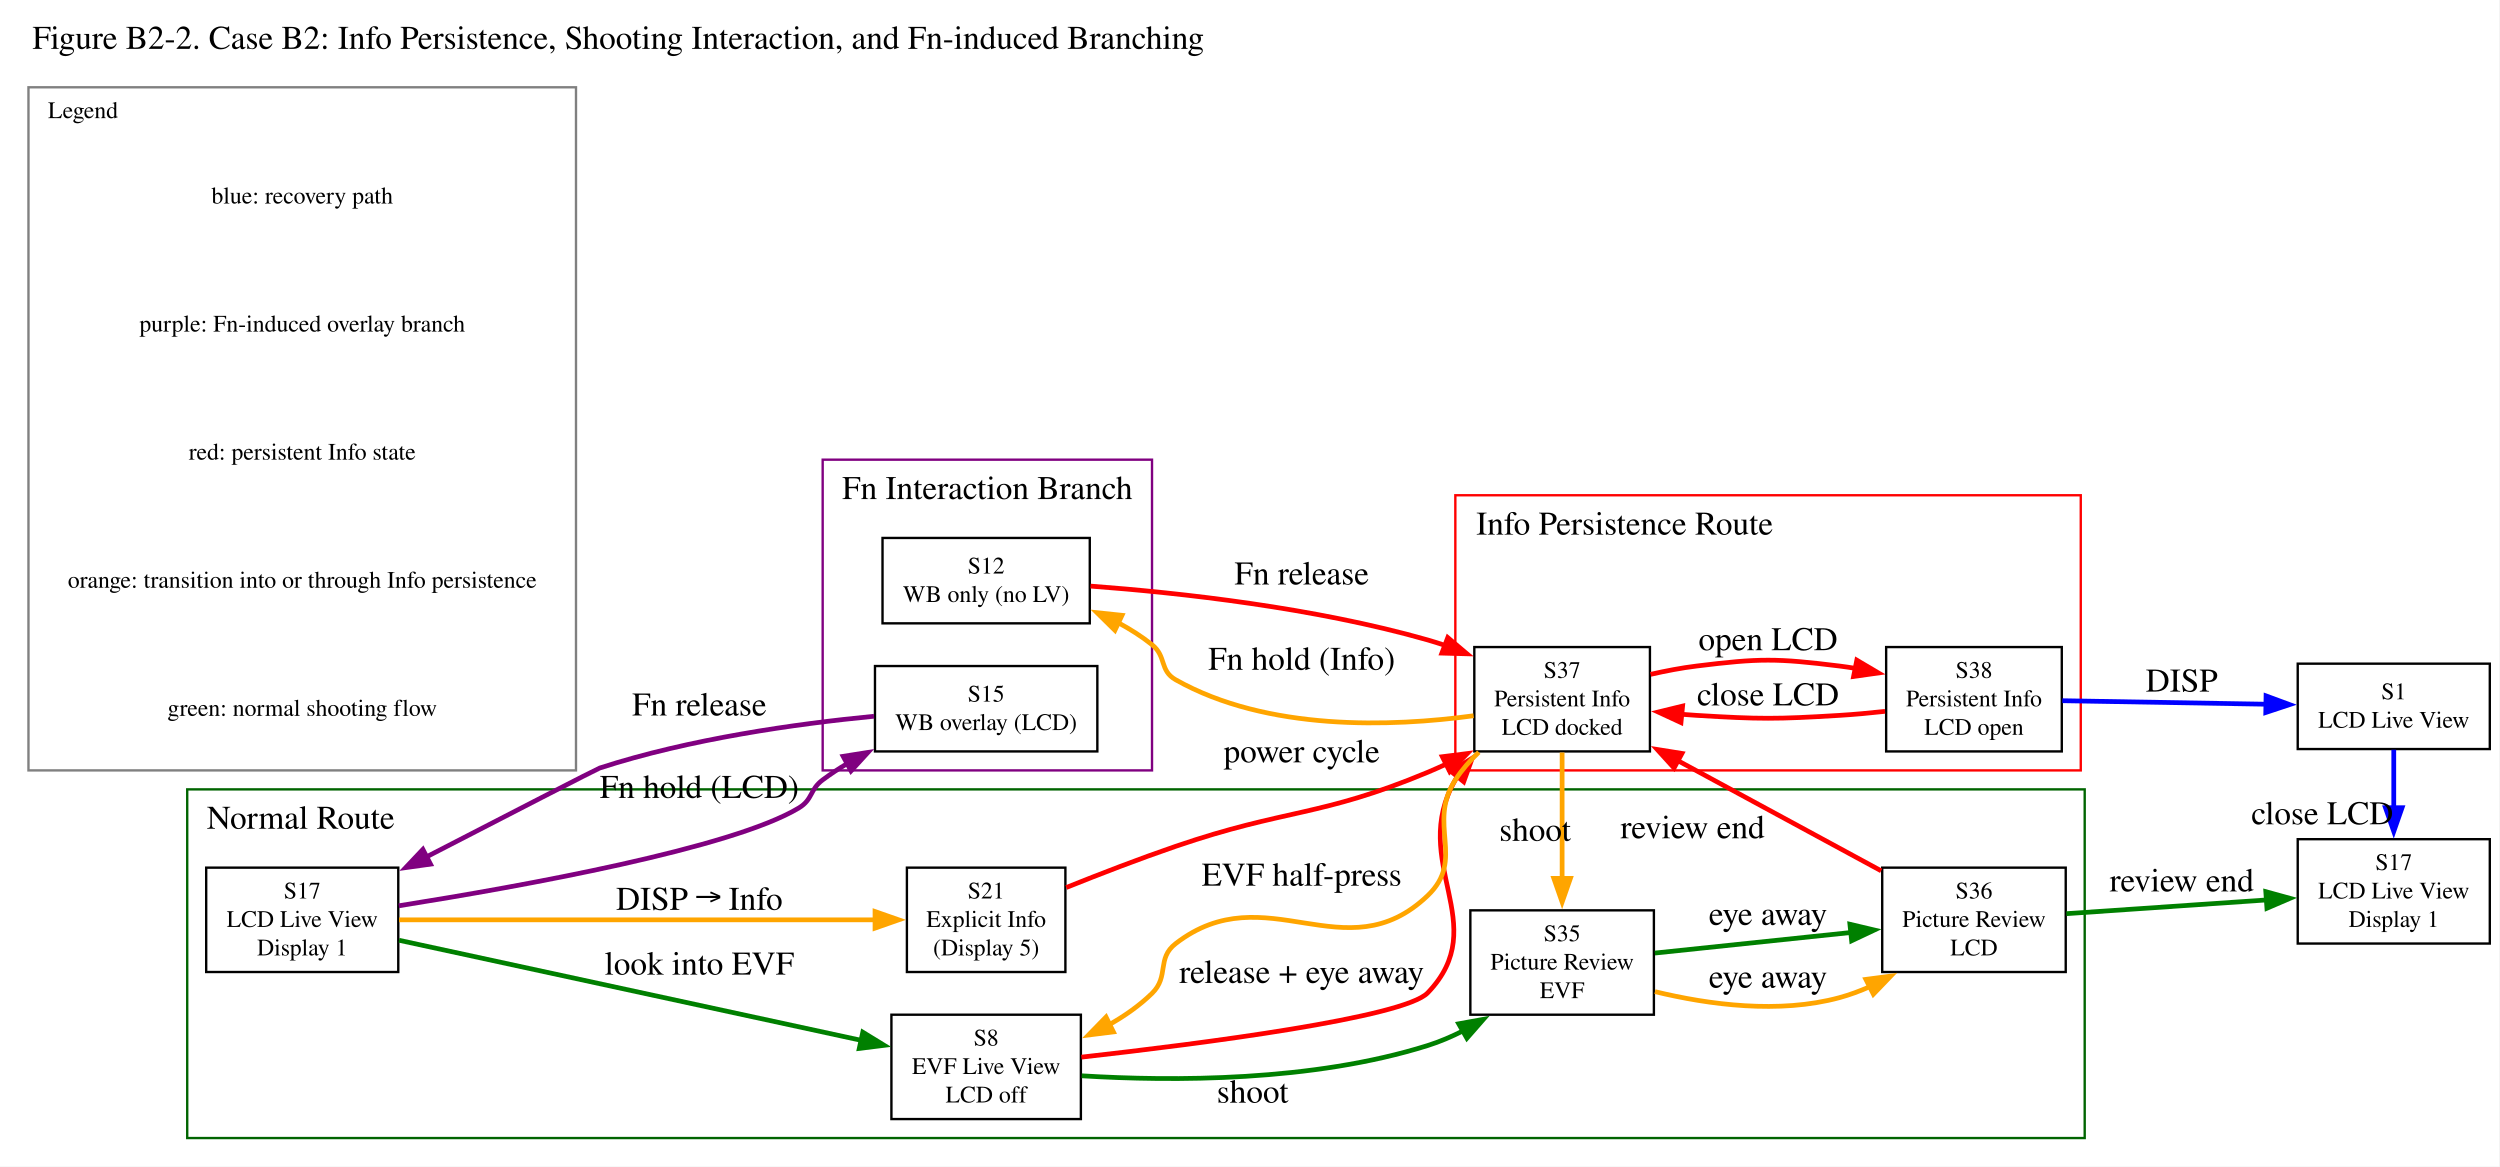
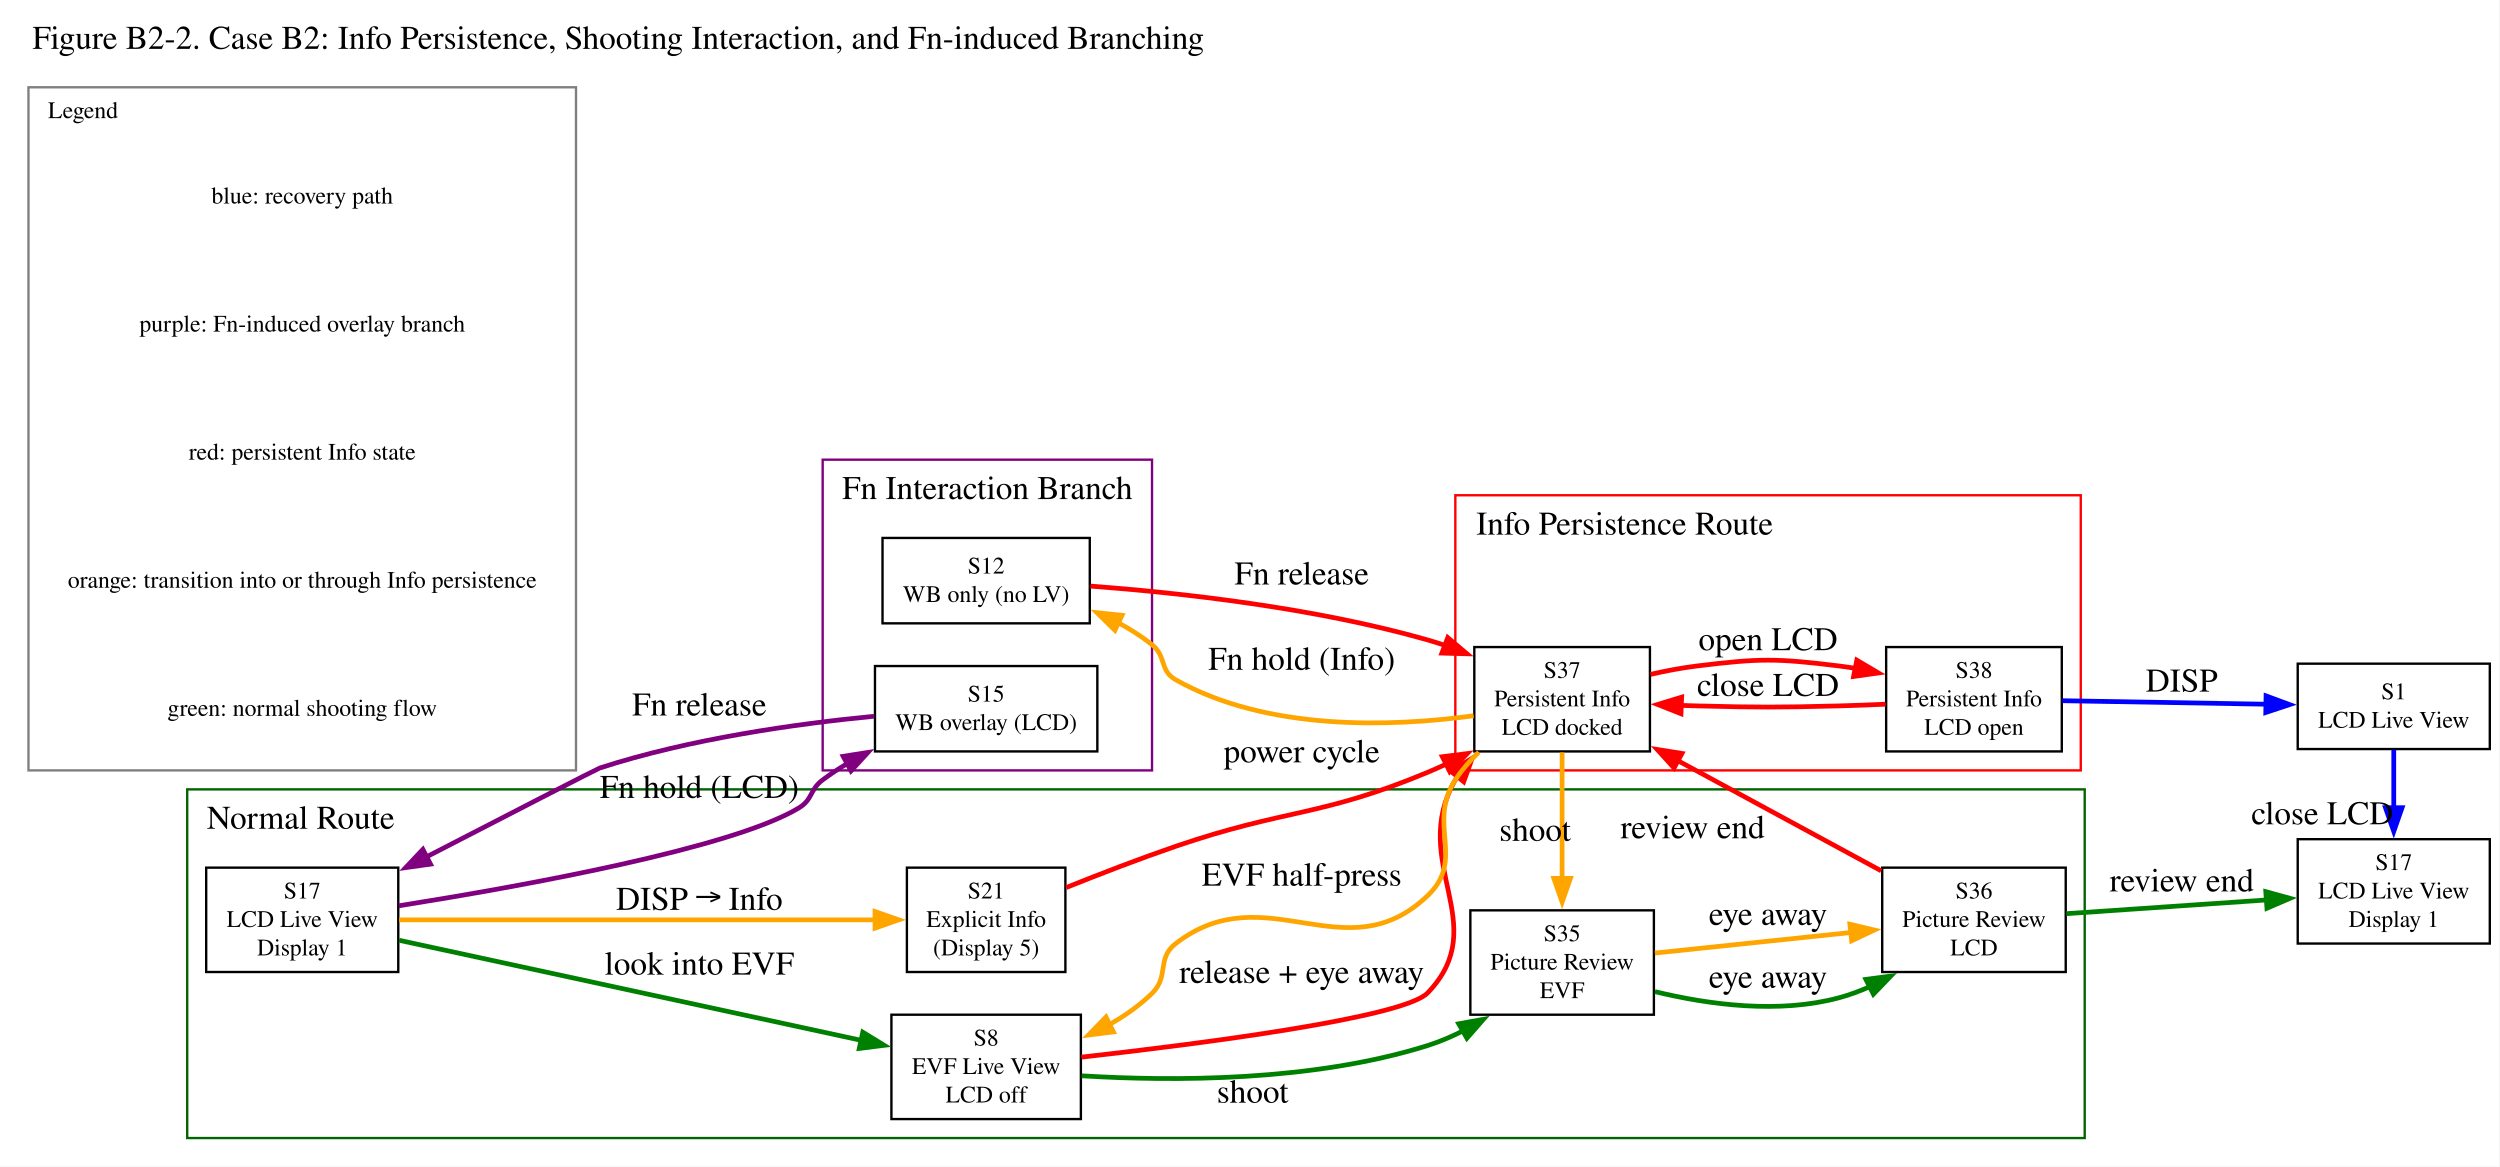
<svg xmlns="http://www.w3.org/2000/svg" width="1054pt" height="492pt" viewBox="0.00 0.00 1054.00 492.00">
  <g id="graph0" class="graph" transform="scale(1 1) rotate(0) translate(4 487.8)">
    <polygon fill="white" stroke="none" points="-4,4 -4,-487.8 1049.7,-487.8 1049.7,4 -4,4" />
    <text xml:space="preserve" text-anchor="middle" x="256.65" y="-467.2" font-family="Times,serif" font-size="14.00">Figure B2-2. Case B2: Info Persistence, Shooting Interaction, and Fn-induced Branching</text>
    <g id="clust2" class="cluster">
      <polygon fill="none" stroke="darkgreen" points="74.93,-8 74.93,-155 874.91,-155 874.91,-8 74.93,-8" />
      <text xml:space="preserve" text-anchor="middle" x="122.78" y="-138.4" font-family="Times,serif" font-size="14.00">Normal Route</text>
    </g>
    <g id="clust3" class="cluster">
      <polygon fill="none" stroke="red" points="609.57,-163 609.57,-279 873.25,-279 873.25,-163 609.57,-163" />
      <text xml:space="preserve" text-anchor="middle" x="680.94" y="-262.4" font-family="Times,serif" font-size="14.00">Info Persistence Route</text>
    </g>
    <g id="clust4" class="cluster">
      <polygon fill="none" stroke="purple" points="342.84,-163 342.84,-294 481.69,-294 481.69,-163 342.84,-163" />
      <text xml:space="preserve" text-anchor="middle" x="412.26" y="-277.4" font-family="Times,serif" font-size="14.00">Fn Interaction Branch</text>
    </g>
    <g id="clust6" class="cluster">
      <polygon fill="none" stroke="gray" points="8,-163 8,-451 238.84,-451 238.84,-163 8,-163" />
      <text xml:space="preserve" text-anchor="middle" x="30.99" y="-438" font-family="Times,serif" font-size="10.00">Legend</text>
    </g>
    <g id="node1" class="node">
      <polygon fill="none" stroke="black" points="458.64,-207 364.89,-207 364.89,-171 458.64,-171 458.64,-207" />
      <text xml:space="preserve" text-anchor="middle" x="411.76" y="-192" font-family="Times,serif" font-size="10.00">S15</text>
      <text xml:space="preserve" text-anchor="middle" x="411.76" y="-180" font-family="Times,serif" font-size="10.00">WB overlay (LCD)</text>
    </g>
    <g id="node3" class="node">
      <polygon fill="none" stroke="black" points="163.91,-122 82.93,-122 82.93,-78 163.91,-78 163.91,-122" />
      <text xml:space="preserve" text-anchor="middle" x="123.42" y="-109" font-family="Times,serif" font-size="10.00">S17</text>
      <text xml:space="preserve" text-anchor="middle" x="123.42" y="-97" font-family="Times,serif" font-size="10.00">LCD Live View</text>
      <text xml:space="preserve" text-anchor="middle" x="123.42" y="-85" font-family="Times,serif" font-size="10.00">Display 1</text>
    </g>
-     <g id="edge15" class="edge">
+     <g id="edge14" class="edge">
      <path fill="none" stroke="purple" stroke-width="2" d="M364.48,-185.83C331.59,-182.63 286.71,-176.31 248.84,-164 247.81,-163.67 209.43,-143.9 175.57,-126.42" />
      <polygon fill="purple" stroke="purple" stroke-width="2" points="177.5,-123.48 167.01,-122.01 174.29,-129.7 177.5,-123.48" />
      <text xml:space="preserve" text-anchor="middle" x="290.84" y="-186.15" font-family="Times,serif" font-size="14.00">Fn release</text>
    </g>
    <g id="node2" class="node">
      <polygon fill="none" stroke="black" points="455.45,-261 368.07,-261 368.07,-225 455.45,-225 455.45,-261" />
      <text xml:space="preserve" text-anchor="middle" x="411.76" y="-246" font-family="Times,serif" font-size="10.00">S12</text>
      <text xml:space="preserve" text-anchor="middle" x="411.76" y="-234" font-family="Times,serif" font-size="10.00">WB only (no LV)</text>
    </g>
    <g id="node9" class="node">
      <polygon fill="none" stroke="black" points="691.61,-215 617.57,-215 617.57,-171 691.61,-171 691.61,-215" />
      <text xml:space="preserve" text-anchor="middle" x="654.59" y="-202" font-family="Times,serif" font-size="10.00">S37</text>
      <text xml:space="preserve" text-anchor="middle" x="654.59" y="-190" font-family="Times,serif" font-size="10.00">Persistent Info</text>
      <text xml:space="preserve" text-anchor="middle" x="654.59" y="-178" font-family="Times,serif" font-size="10.00">LCD docked</text>
    </g>
-     <g id="edge17" class="edge">
+     <g id="edge16" class="edge">
      <path fill="none" stroke="red" stroke-width="2" d="M455.76,-240.7C493.75,-237.85 550.34,-231.58 597.9,-218 600.31,-217.31 602.75,-216.54 605.19,-215.7" />
      <polygon fill="red" stroke="red" stroke-width="2" points="606.38,-218.99 614.48,-212.16 603.89,-212.45 606.38,-218.99" />
      <text xml:space="preserve" text-anchor="middle" x="544.79" y="-241.39" font-family="Times,serif" font-size="14.00">Fn release</text>
    </g>
-     <g id="edge14" class="edge">
+     <g id="edge13" class="edge">
      <path fill="none" stroke="purple" stroke-width="2" d="M164.14,-105.92C216.38,-114.22 304.84,-130.22 332.84,-147.2 338.72,-150.77 337.33,-154.88 342.84,-159 346.14,-161.47 349.68,-163.79 353.35,-165.96" />
      <polygon fill="purple" stroke="purple" stroke-width="2" points="351.47,-168.93 361.94,-170.59 354.79,-162.77 351.47,-168.93" />
      <text xml:space="preserve" text-anchor="middle" x="290.84" y="-151.4" font-family="Times,serif" font-size="14.00">Fn hold (LCD)</text>
    </g>
    <g id="node5" class="node">
      <polygon fill="none" stroke="black" points="451.7,-60 371.82,-60 371.82,-16 451.7,-16 451.7,-60" />
      <text xml:space="preserve" text-anchor="middle" x="411.76" y="-47" font-family="Times,serif" font-size="10.00">S8</text>
      <text xml:space="preserve" text-anchor="middle" x="411.76" y="-35" font-family="Times,serif" font-size="10.00">EVF Live View</text>
      <text xml:space="preserve" text-anchor="middle" x="411.76" y="-23" font-family="Times,serif" font-size="10.00">LCD off</text>
    </g>
    <g id="edge1" class="edge">
      <path fill="none" stroke="green" stroke-width="2" d="M164.23,-91.38C215.13,-80.36 303.34,-61.26 359.29,-49.15" />
      <polygon fill="green" stroke="green" stroke-width="2" points="359.75,-52.63 368.79,-47.09 358.27,-45.78 359.75,-52.63" />
      <text xml:space="preserve" text-anchor="middle" x="290.84" y="-76.91" font-family="Times,serif" font-size="14.00">look into EVF</text>
    </g>
    <g id="node6" class="node">
      <polygon fill="none" stroke="black" points="445.17,-122 378.35,-122 378.35,-78 445.17,-78 445.17,-122" />
      <text xml:space="preserve" text-anchor="middle" x="411.76" y="-109" font-family="Times,serif" font-size="10.00">S21</text>
      <text xml:space="preserve" text-anchor="middle" x="411.76" y="-97" font-family="Times,serif" font-size="10.00">Explicit Info</text>
      <text xml:space="preserve" text-anchor="middle" x="411.76" y="-85" font-family="Times,serif" font-size="10.00">(Display 5)</text>
    </g>
-     <g id="edge5" class="edge">
+     <g id="edge4" class="edge">
      <path fill="none" stroke="orange" stroke-width="2" d="M164.23,-100C216.9,-100 309.53,-100 365.02,-100" />
      <polygon fill="orange" stroke="orange" stroke-width="2" points="364.91,-103.5 374.91,-100 364.91,-96.5 364.91,-103.5" />
      <text xml:space="preserve" text-anchor="middle" x="290.84" y="-104.2" font-family="Times,serif" font-size="14.00">DISP → Info</text>
    </g>
    <g id="node4" class="node">
      <polygon fill="none" stroke="black" points="1045.7,-134 964.72,-134 964.72,-90 1045.7,-90 1045.7,-134" />
      <text xml:space="preserve" text-anchor="middle" x="1005.21" y="-121" font-family="Times,serif" font-size="10.00">S17</text>
      <text xml:space="preserve" text-anchor="middle" x="1005.21" y="-109" font-family="Times,serif" font-size="10.00">LCD Live View</text>
      <text xml:space="preserve" text-anchor="middle" x="1005.21" y="-97" font-family="Times,serif" font-size="10.00">Display 1</text>
    </g>
    <g id="node7" class="node">
      <polygon fill="none" stroke="black" points="693.28,-104 615.9,-104 615.9,-60 693.28,-60 693.28,-104" />
      <text xml:space="preserve" text-anchor="middle" x="654.59" y="-91" font-family="Times,serif" font-size="10.00">S35</text>
      <text xml:space="preserve" text-anchor="middle" x="654.59" y="-79" font-family="Times,serif" font-size="10.00">Picture Review</text>
      <text xml:space="preserve" text-anchor="middle" x="654.59" y="-67" font-family="Times,serif" font-size="10.00">EVF</text>
    </g>
    <g id="edge2" class="edge">
      <path fill="none" stroke="green" stroke-width="2" d="M452.06,-34.24C490.25,-31.89 549.4,-31.74 597.9,-47 602.99,-48.6 608.07,-50.78 612.98,-53.28" />
      <polygon fill="green" stroke="green" stroke-width="2" points="610.99,-56.17 621.42,-58.06 614.44,-50.08 610.99,-56.17" />
      <text xml:space="preserve" text-anchor="middle" x="524.12" y="-22.91" font-family="Times,serif" font-size="14.00">shoot</text>
    </g>
-     <g id="edge8" class="edge">
+     <g id="edge7" class="edge">
      <path fill="none" stroke="red" stroke-width="2" d="M451.92,-42.11C503.22,-47.87 587.9,-58.81 597.9,-69.2 625.82,-98.19 589.53,-124.1 609.57,-159 609.87,-159.52 610.18,-160.04 610.5,-160.55" />
      <polygon fill="red" stroke="red" stroke-width="2" points="607.68,-162.63 616.71,-168.17 613.1,-158.21 607.68,-162.63" />
      <text xml:space="preserve" text-anchor="middle" x="544.79" y="-73.4" font-family="Times,serif" font-size="14.00">release + eye away</text>
    </g>
-     <g id="edge6" class="edge">
+     <g id="edge5" class="edge">
      <path fill="none" stroke="red" stroke-width="2" d="M445.55,-113.63C459.64,-119.29 476.37,-125.75 491.69,-131 538.23,-146.94 552.5,-143.25 597.9,-162.2 600.51,-163.29 603.16,-164.47 605.8,-165.71" />
      <polygon fill="red" stroke="red" stroke-width="2" points="604.09,-168.77 614.6,-170.1 607.22,-162.5 604.09,-168.77" />
      <text xml:space="preserve" text-anchor="middle" x="544.79" y="-166.4" font-family="Times,serif" font-size="14.00">power cycle</text>
    </g>
    <g id="node8" class="node">
      <polygon fill="none" stroke="black" points="866.91,-122 789.54,-122 789.54,-78 866.91,-78 866.91,-122" />
      <text xml:space="preserve" text-anchor="middle" x="828.23" y="-109" font-family="Times,serif" font-size="10.00">S36</text>
      <text xml:space="preserve" text-anchor="middle" x="828.23" y="-97" font-family="Times,serif" font-size="10.00">Picture Review</text>
      <text xml:space="preserve" text-anchor="middle" x="828.23" y="-85" font-family="Times,serif" font-size="10.00">LCD</text>
    </g>
-     <g id="edge3" class="edge">
-       <path fill="none" stroke="green" stroke-width="2" d="M693.68,-85.99C718.01,-88.55 749.85,-91.89 776.34,-94.66" />
-       <polygon fill="green" stroke="green" stroke-width="2" points="775.92,-98.14 786.23,-95.7 776.65,-91.18 775.92,-98.14" />
+     <g id="edge9" class="edge">
+       <path fill="none" stroke="orange" stroke-width="2" d="M693.68,-85.99C718.01,-88.55 749.85,-91.89 776.34,-94.66" />
+       <polygon fill="orange" stroke="orange" stroke-width="2" points="775.92,-98.14 786.23,-95.7 776.65,-91.18 775.92,-98.14" />
      <text xml:space="preserve" text-anchor="middle" x="741.41" y="-97.86" font-family="Times,serif" font-size="14.00">eye away</text>
    </g>
-     <g id="edge10" class="edge">
-       <path fill="none" stroke="orange" stroke-width="2" d="M693.71,-69.73C716.58,-64.19 746.09,-60.26 771.54,-67.2 775.84,-68.37 780.14,-69.97 784.35,-71.83" />
-       <polygon fill="orange" stroke="orange" stroke-width="2" points="782.65,-74.89 793.15,-76.28 785.81,-68.65 782.65,-74.89" />
+     <g id="edge17" class="edge">
+       <path fill="none" stroke="green" stroke-width="2" d="M693.71,-69.73C716.58,-64.19 746.09,-60.26 771.54,-67.2 775.84,-68.37 780.14,-69.97 784.35,-71.83" />
+       <polygon fill="green" stroke="green" stroke-width="2" points="782.65,-74.89 793.15,-76.28 785.81,-68.65 782.65,-74.89" />
      <text xml:space="preserve" text-anchor="middle" x="741.41" y="-71.4" font-family="Times,serif" font-size="14.00">eye away</text>
    </g>
-     <g id="edge4" class="edge">
+     <g id="edge3" class="edge">
      <path fill="none" stroke="green" stroke-width="2" d="M867.2,-102.6C891.9,-104.3 924.46,-106.53 951.64,-108.39" />
      <polygon fill="green" stroke="green" stroke-width="2" points="951.26,-111.88 961.47,-109.07 951.74,-104.89 951.26,-111.88" />
      <text xml:space="preserve" text-anchor="middle" x="915.81" y="-111.98" font-family="Times,serif" font-size="14.00">review end</text>
    </g>
-     <g id="edge11" class="edge">
+     <g id="edge10" class="edge">
      <path fill="none" stroke="red" stroke-width="2" d="M789.1,-120.66C763.74,-134.4 730.26,-152.54 703.17,-167.22" />
      <polygon fill="red" stroke="red" stroke-width="2" points="701.78,-163.99 694.65,-171.83 705.11,-170.15 701.78,-163.99" />
      <text xml:space="preserve" text-anchor="middle" x="709.58" y="-134.4" font-family="Times,serif" font-size="14.00">review end</text>
    </g>
-     <g id="edge16" class="edge">
+     <g id="edge15" class="edge">
      <path fill="none" stroke="orange" stroke-width="2" d="M617.27,-186.04C582.68,-181.34 530.29,-179.42 491.69,-201.2 484.77,-205.1 487.88,-211.04 481.69,-216 477.28,-219.53 472.35,-222.64 467.22,-225.38" />
      <polygon fill="orange" stroke="orange" stroke-width="2" points="466.05,-222.06 458.5,-229.49 469.04,-228.39 466.05,-222.06" />
      <text xml:space="preserve" text-anchor="middle" x="544.79" y="-205.4" font-family="Times,serif" font-size="14.00">Fn hold (Info)</text>
    </g>
-     <g id="edge7" class="edge">
+     <g id="edge6" class="edge">
      <path fill="none" stroke="orange" stroke-width="2" d="M619.47,-170.67C615.73,-167.12 612.29,-163.22 609.57,-159 597.46,-140.27 614.04,-125.6 597.9,-110.2 563.14,-77.02 529.73,-119.35 491.69,-90 483.5,-83.69 489.08,-76.23 481.69,-69 476.4,-63.83 470.1,-59.43 463.49,-55.72" />
      <polygon fill="orange" stroke="orange" stroke-width="2" points="465.41,-52.76 454.9,-51.44 462.3,-59.03 465.41,-52.76" />
      <text xml:space="preserve" text-anchor="middle" x="544.79" y="-114.4" font-family="Times,serif" font-size="14.00">EVF half-press</text>
    </g>
-     <g id="edge9" class="edge">
+     <g id="edge8" class="edge">
      <path fill="none" stroke="orange" stroke-width="2" d="M654.59,-170.57C654.59,-155.31 654.59,-134.79 654.59,-117.35" />
      <polygon fill="orange" stroke="orange" stroke-width="2" points="658.09,-117.49 654.59,-107.49 651.09,-117.49 658.09,-117.49" />
      <text xml:space="preserve" text-anchor="middle" x="643.19" y="-133.3" font-family="Times,serif" font-size="14.00">shoot</text>
    </g>
    <g id="node10" class="node">
      <polygon fill="none" stroke="black" points="865.25,-215 791.2,-215 791.2,-171 865.25,-171 865.25,-215" />
      <text xml:space="preserve" text-anchor="middle" x="828.23" y="-202" font-family="Times,serif" font-size="10.00">S38</text>
      <text xml:space="preserve" text-anchor="middle" x="828.23" y="-190" font-family="Times,serif" font-size="10.00">Persistent Info</text>
      <text xml:space="preserve" text-anchor="middle" x="828.23" y="-178" font-family="Times,serif" font-size="10.00">LCD open</text>
    </g>
    <g id="edge12" class="edge">
      <path fill="none" stroke="red" stroke-width="2" d="M691.89,-203.49C698.3,-204.95 704.94,-206.22 711.28,-207 737.86,-210.29 744.96,-210.29 771.54,-207 773.72,-206.73 775.93,-206.4 778.16,-206.03" />
      <polygon fill="red" stroke="red" stroke-width="2" points="778.83,-209.47 787.96,-204.08 777.47,-202.6 778.83,-209.47" />
      <text xml:space="preserve" text-anchor="middle" x="741.41" y="-213.67" font-family="Times,serif" font-size="14.00">open LCD</text>
    </g>
-     <g id="edge13" class="edge">
-       <path fill="none" stroke="red" stroke-width="2" d="M790.74,-187.9C784.35,-187.19 777.76,-186.58 771.54,-186.2 744.81,-184.57 738.01,-184.57 711.28,-186.2 709.14,-186.33 706.95,-186.49 704.75,-186.67" />
-       <polygon fill="red" stroke="red" stroke-width="2" points="704.7,-183.16 695.09,-187.61 705.38,-190.12 704.7,-183.16" />
-       <text xml:space="preserve" text-anchor="middle" x="741.41" y="-190.4" font-family="Times,serif" font-size="14.00">close LCD</text>
+     <g id="edge11" class="edge">
+       <path fill="none" stroke="red" stroke-width="2" d="M790.99,-190.91C784.52,-190.62 777.83,-190.36 771.54,-190.2 744.76,-189.53 738.05,-189.53 711.28,-190.2 709.11,-190.25 706.9,-190.32 704.67,-190.4" />
+       <polygon fill="red" stroke="red" stroke-width="2" points="704.7,-186.89 694.85,-190.79 704.98,-193.89 704.7,-186.89" />
+       <text xml:space="preserve" text-anchor="middle" x="741.41" y="-194.4" font-family="Times,serif" font-size="14.00">close LCD</text>
    </g>
    <g id="node11" class="node">
      <polygon fill="none" stroke="black" points="1045.7,-208 964.72,-208 964.72,-172 1045.7,-172 1045.7,-208" />
      <text xml:space="preserve" text-anchor="middle" x="1005.21" y="-193" font-family="Times,serif" font-size="10.00">S1</text>
      <text xml:space="preserve" text-anchor="middle" x="1005.21" y="-181" font-family="Times,serif" font-size="10.00">LCD Live View</text>
    </g>
    <g id="edge18" class="edge">
      <path fill="none" stroke="blue" stroke-width="2" d="M865.48,-192.38C890.37,-191.95 923.8,-191.38 951.61,-190.9" />
      <polygon fill="blue" stroke="blue" stroke-width="2" points="951.37,-194.41 961.31,-190.74 951.25,-187.41 951.37,-194.41" />
      <text xml:space="preserve" text-anchor="middle" x="915.81" y="-196.23" font-family="Times,serif" font-size="14.00">DISP</text>
    </g>
    <g id="edge19" class="edge">
      <path fill="none" stroke="blue" stroke-width="2" d="M1005.21,-171.7C1005.21,-163.51 1005.21,-155.31 1005.21,-147.12" />
      <polygon fill="blue" stroke="blue" stroke-width="2" points="1008.71,-147.27 1005.21,-137.27 1001.71,-147.27 1008.71,-147.27" />
      <text xml:space="preserve" text-anchor="middle" x="975.08" y="-140.28" font-family="Times,serif" font-size="14.00">close LCD</text>
    </g>
    <g id="node12" class="node">
      <text xml:space="preserve" text-anchor="middle" x="123.42" y="-186" font-family="Times,serif" font-size="10.00">green: normal shooting flow</text>
    </g>
    <g id="node13" class="node">
      <text xml:space="preserve" text-anchor="middle" x="123.42" y="-240" font-family="Times,serif" font-size="10.00">orange: transition into or through Info persistence</text>
    </g>
    <g id="node14" class="node">
      <text xml:space="preserve" text-anchor="middle" x="123.42" y="-294" font-family="Times,serif" font-size="10.00">red: persistent Info state</text>
    </g>
    <g id="node15" class="node">
      <text xml:space="preserve" text-anchor="middle" x="123.42" y="-348" font-family="Times,serif" font-size="10.00">purple: Fn-induced overlay branch</text>
    </g>
    <g id="node16" class="node">
      <text xml:space="preserve" text-anchor="middle" x="123.42" y="-402" font-family="Times,serif" font-size="10.00">blue: recovery path</text>
    </g>
  </g>
</svg>
